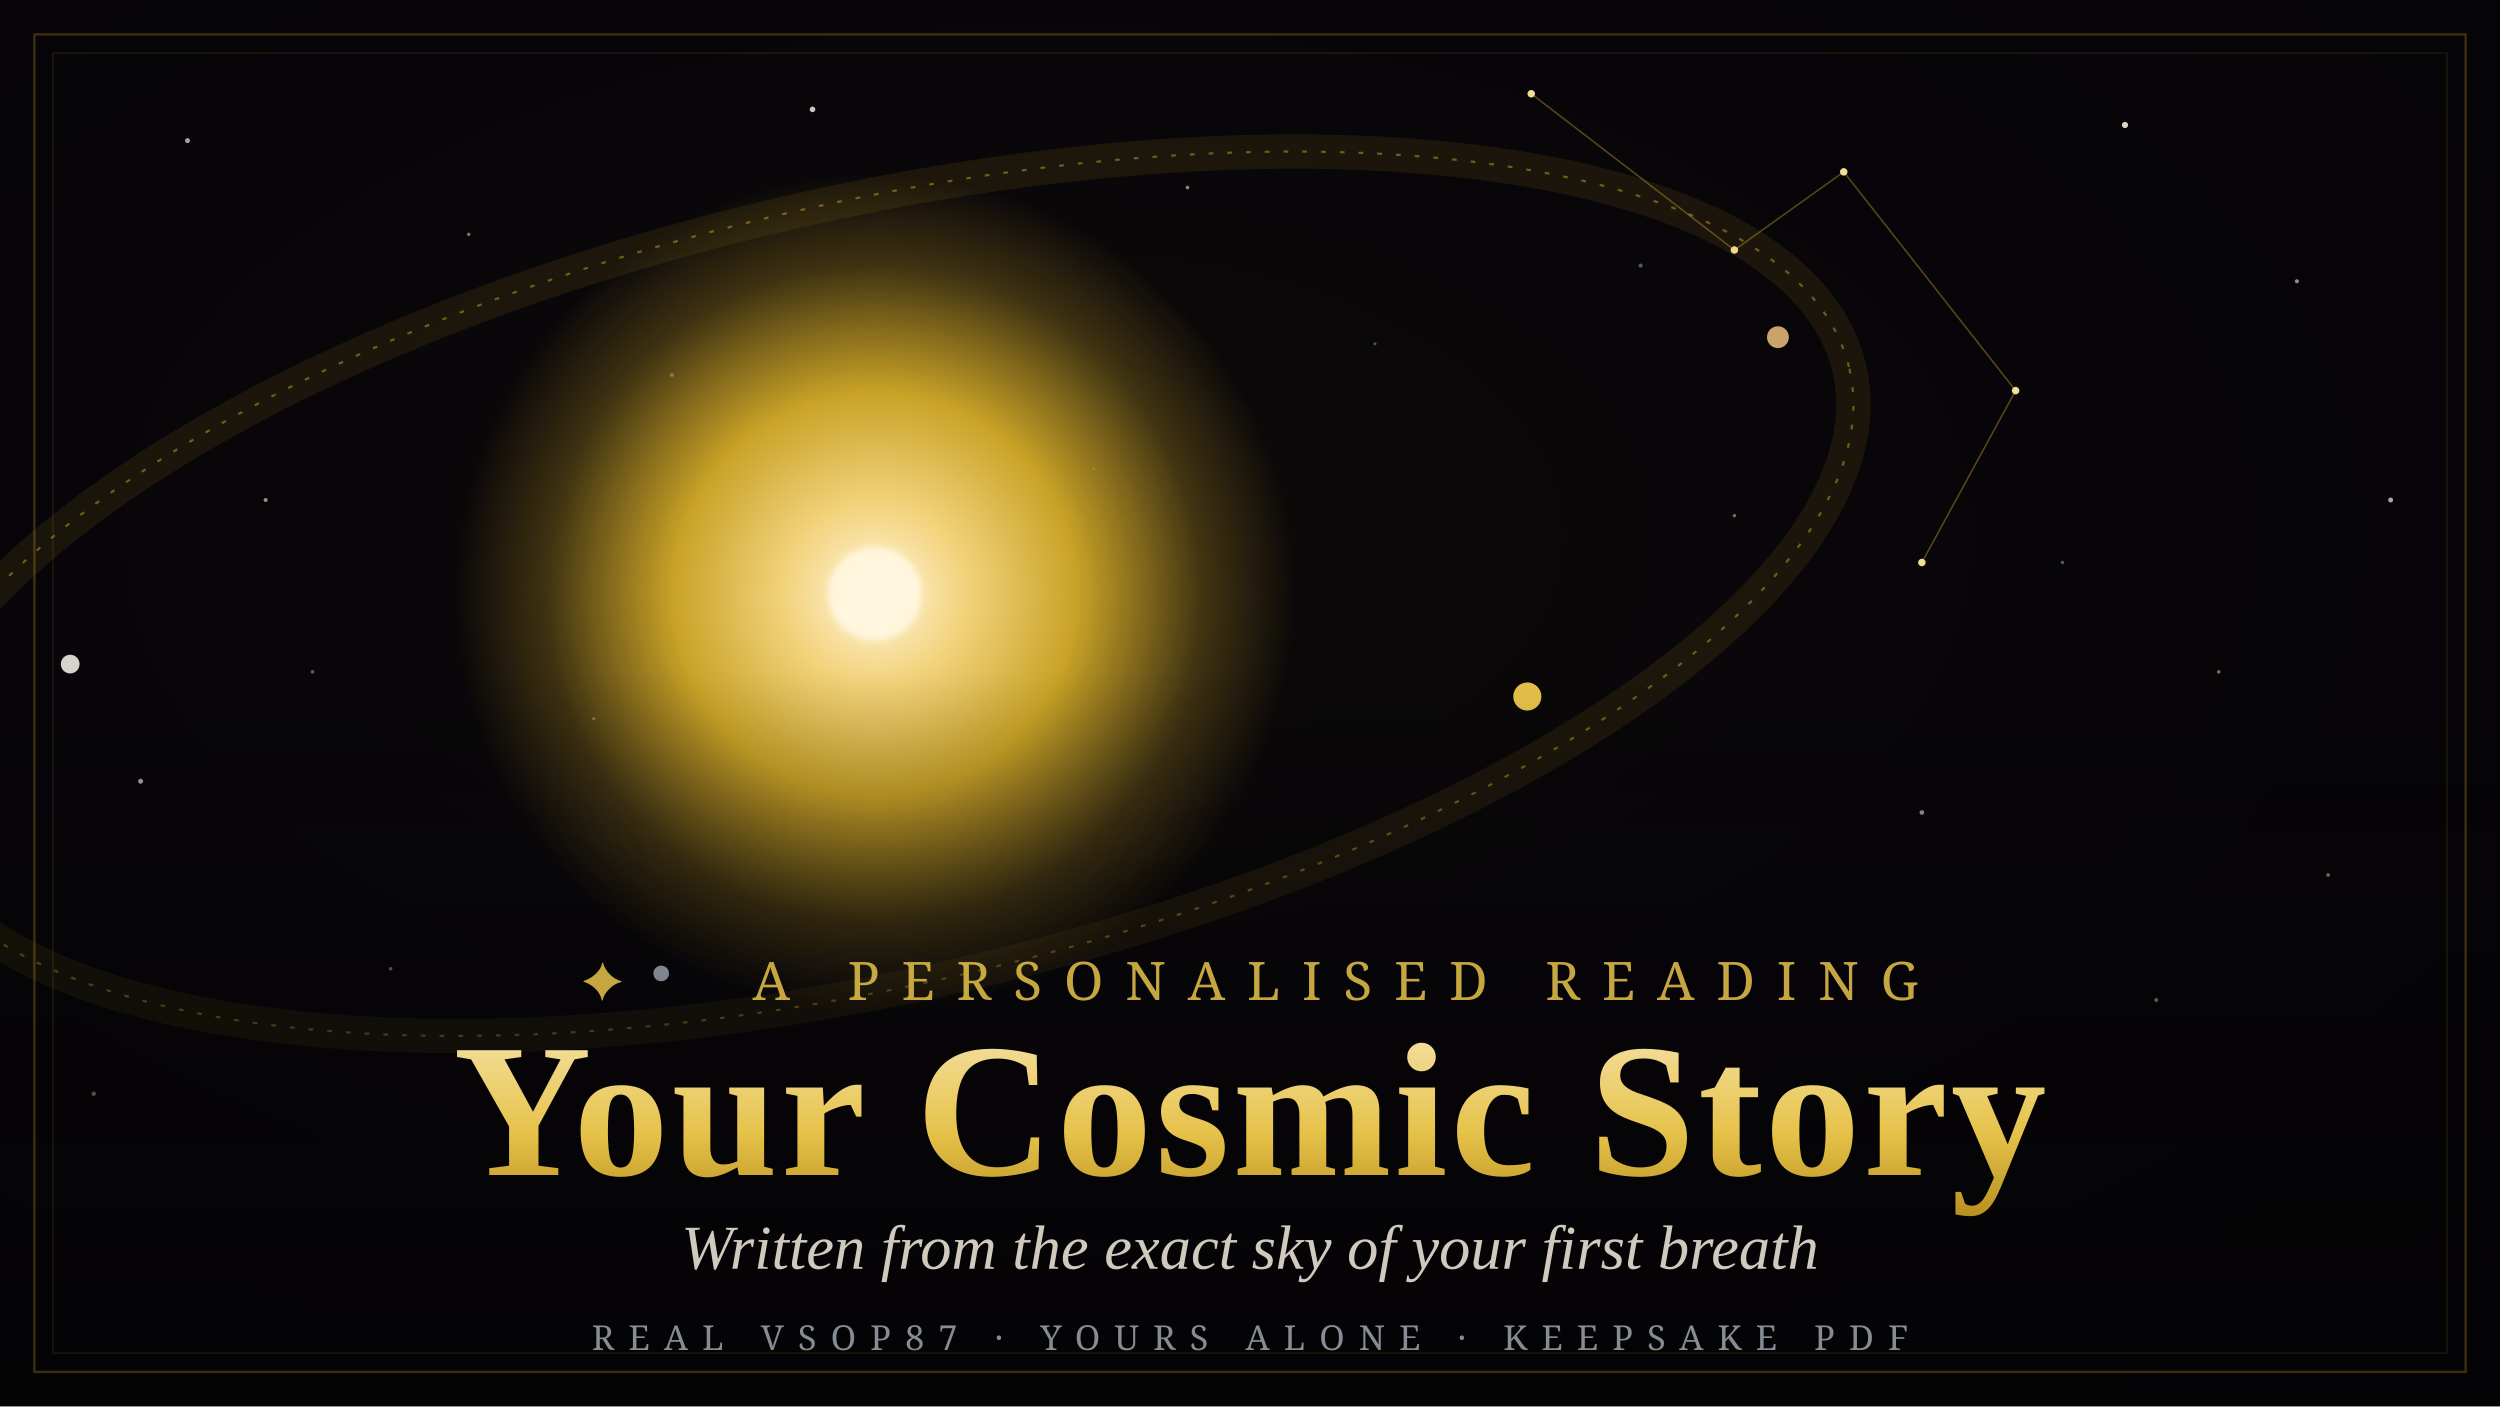
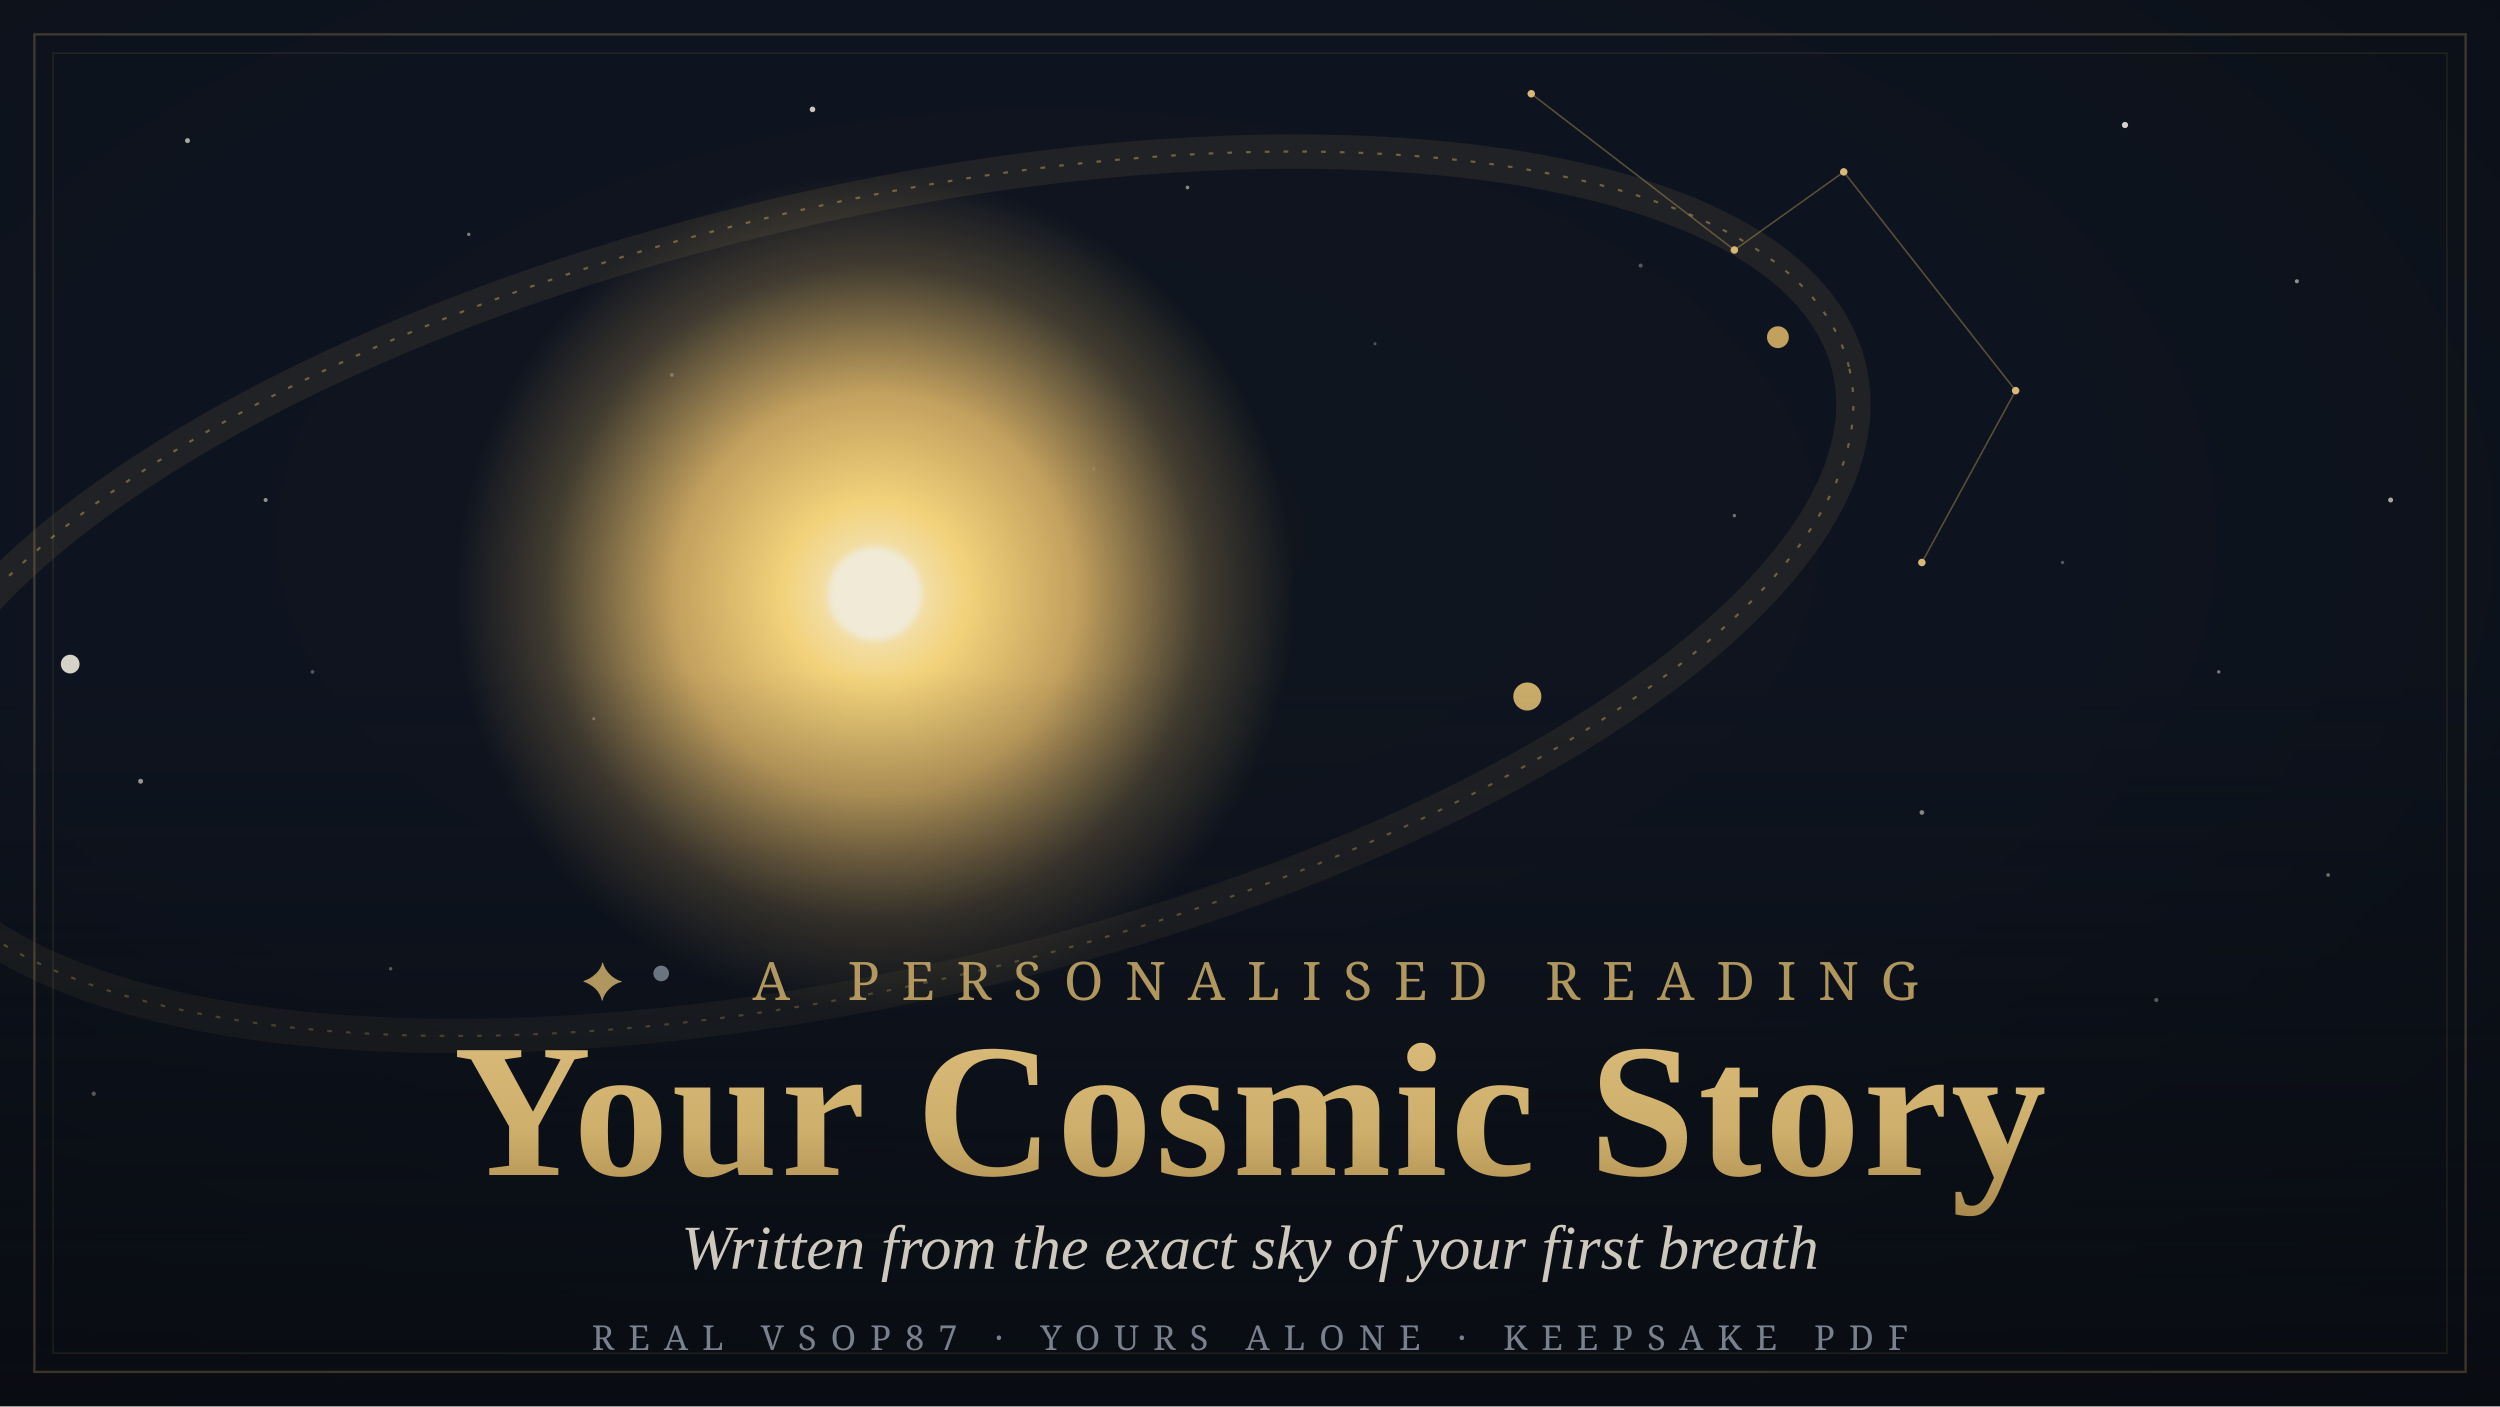
<svg xmlns="http://www.w3.org/2000/svg" viewBox="0 0 1600 900" width="1600" height="900" role="img" aria-label="Your Cosmic Story — a personalised narrative read from your real birth chart">
  <defs>
    <radialGradient id="cs-void" cx="42%" cy="38%" r="85%">
-       <stop offset="0%" stop-color="#0d0a09" />
-       <stop offset="48%" stop-color="#070509" />
-       <stop offset="100%" stop-color="#040305" />
+       <stop offset="0%" stop-color="#10151E" />
+       <stop offset="48%" stop-color="#0E141F" />
+       <stop offset="100%" stop-color="#0A0E14" />
    </radialGradient>
    <radialGradient id="cs-sun" cx="50%" cy="50%" r="50%">
-       <stop offset="0%" stop-color="#fff6dd" />
+       <stop offset="0%" stop-color="#F1EAD6" />
      <stop offset="22%" stop-color="#f2d27a" />
-       <stop offset="48%" stop-color="#c9a227" />
-       <stop offset="78%" stop-color="rgba(201,162,39,0.28)" />
-       <stop offset="100%" stop-color="rgba(201,162,39,0)" />
+       <stop offset="48%" stop-color="#C2A05E" />
+       <stop offset="78%" stop-color="rgba(194,160,94,0.28)" />
+       <stop offset="100%" stop-color="rgba(194,160,94,0)" />
    </radialGradient>
    <linearGradient id="cs-gold" x1="0" y1="0" x2="0" y2="1">
-       <stop offset="0%" stop-color="#f3dd97" />
-       <stop offset="52%" stop-color="#e6c24a" />
-       <stop offset="100%" stop-color="#b8901f" />
+       <stop offset="0%" stop-color="#D8B978" />
+       <stop offset="52%" stop-color="#CDAE6A" />
+       <stop offset="100%" stop-color="#A98A4E" />
    </linearGradient>
    <linearGradient id="cs-scrim" x1="0" y1="0" x2="0" y2="1">
-       <stop offset="0%" stop-color="rgba(4,3,5,0)" />
-       <stop offset="70%" stop-color="rgba(4,3,5,0.55)" />
-       <stop offset="100%" stop-color="rgba(4,3,5,0.9)" />
+       <stop offset="0%" stop-color="rgba(9,12,18,0)" />
+       <stop offset="70%" stop-color="rgba(9,12,18,0.55)" />
+       <stop offset="100%" stop-color="rgba(9,12,18,0.9)" />
    </linearGradient>
    <filter id="cs-soft" x="-30%" y="-30%" width="160%" height="160%">
      <feGaussianBlur stdDeviation="2.2" />
    </filter>
  </defs>
  <rect width="1600" height="900" fill="url(#cs-void)" />
-   <g fill="#f0e9da">
+   <g fill="#ECE6D8">
    <circle cx="120" cy="90" r="1.6" opacity="0.7" />
    <circle cx="300" cy="150" r="1.1" opacity="0.5" />
    <circle cx="520" cy="70" r="1.8" opacity="0.85" />
    <circle cx="760" cy="120" r="1.2" opacity="0.55" />
    <circle cx="980" cy="60" r="1.5" opacity="0.7" />
    <circle cx="1180" cy="110" r="1.1" opacity="0.5" />
    <circle cx="1360" cy="80" r="2" opacity="0.9" />
    <circle cx="1470" cy="180" r="1.3" opacity="0.6" />
    <circle cx="1530" cy="320" r="1.6" opacity="0.7" />
    <circle cx="1420" cy="430" r="1.1" opacity="0.5" />
    <circle cx="1290" cy="250" r="1.4" opacity="0.6" />
    <circle cx="1110" cy="330" r="1.1" opacity="0.45" />
    <circle cx="1230" cy="520" r="1.5" opacity="0.65" />
    <circle cx="1490" cy="560" r="1.2" opacity="0.55" />
    <circle cx="170" cy="320" r="1.3" opacity="0.6" />
    <circle cx="90" cy="500" r="1.6" opacity="0.7" />
    <circle cx="250" cy="620" r="1.1" opacity="0.5" />
    <circle cx="60" cy="700" r="1.4" opacity="0.6" />
    <circle cx="380" cy="460" r="1" opacity="0.4" />
    <circle cx="1380" cy="640" r="1.3" opacity="0.55" />
  </g>
-   <g fill="#a6aeb8">
+   <g fill="#969EAC">
    <circle cx="430" cy="240" r="1.2" opacity="0.55" />
    <circle cx="880" cy="220" r="1" opacity="0.45" />
    <circle cx="1050" cy="170" r="1.3" opacity="0.5" />
    <circle cx="1320" cy="360" r="1.1" opacity="0.5" />
    <circle cx="200" cy="430" r="1.2" opacity="0.5" />
    <circle cx="700" cy="300" r="1" opacity="0.4" />
  </g>
-   <g stroke="#c9a227" stroke-width="1" fill="none" opacity="0.42">
+   <g stroke="#C2A05E" stroke-width="1" fill="none" opacity="0.42">
    <polyline points="980,60 1110,160 1180,110 1290,250 1230,360" />
  </g>
-   <g fill="#f3dd97">
+   <g fill="#D8B978">
    <circle cx="980" cy="60" r="2.4" />
    <circle cx="1110" cy="160" r="2.4" />
    <circle cx="1180" cy="110" r="2.4" />
    <circle cx="1290" cy="250" r="2.4" />
    <circle cx="1230" cy="360" r="2.4" />
  </g>
  <g transform="translate(560 380) rotate(-13)">
-     <ellipse rx="640" ry="250" fill="none" stroke="#c9a227" stroke-width="1.4" stroke-dasharray="3 9" opacity="0.5" />
-     <ellipse rx="640" ry="250" fill="none" stroke="rgba(201,162,39,0.10)" stroke-width="22" />
-     <circle cx="-512" cy="-72" r="6" fill="#d8d2cc" />
-     <circle cx="392" cy="158" r="9" fill="#e6c24a" />
-     <circle cx="-188" cy="206" r="5" fill="#b9c4cf" />
-     <circle cx="600" cy="-30" r="7" fill="#caa46a" />
+     <ellipse rx="640" ry="250" fill="none" stroke="#C2A05E" stroke-width="1.4" stroke-dasharray="3 9" opacity="0.5" />
+     <ellipse rx="640" ry="250" fill="none" stroke="rgba(194,160,94,0.10)" stroke-width="22" />
+     <circle cx="-512" cy="-72" r="6" fill="#D6D2C8" />
+     <circle cx="392" cy="158" r="9" fill="#CDAE6A" />
+     <circle cx="-188" cy="206" r="5" fill="#9AA6B4" />
+     <circle cx="600" cy="-30" r="7" fill="#C2A05E" />
  </g>
  <circle cx="560" cy="380" r="270" fill="url(#cs-sun)" />
-   <circle cx="560" cy="380" r="30" fill="#fff6dd" filter="url(#cs-soft)" />
+   <circle cx="560" cy="380" r="30" fill="#F1EAD6" filter="url(#cs-soft)" />
  <rect y="430" width="1600" height="470" fill="url(#cs-scrim)" />
  <g text-anchor="middle" font-family="'Cormorant Garamond', 'Cinzel', Georgia, 'Times New Roman', serif">
-     <text x="800" y="640" font-size="34" letter-spacing="14" fill="#e6c24a" opacity="0.85" font-family="'Cinzel', Georgia, serif">✦   A PERSONALISED READING</text>
+     <text x="800" y="640" font-size="34" letter-spacing="14" fill="#CDAE6A" opacity="0.85" font-family="'Cinzel', Georgia, serif">✦   A PERSONALISED READING</text>
    <text x="800" y="752" font-size="122" font-weight="600" fill="url(#cs-gold)" letter-spacing="2">Your Cosmic Story</text>
-     <text x="800" y="812" font-size="40" font-style="italic" fill="#f0e9da" opacity="0.86">Written from the exact sky of your first breath</text>
-     <text x="800" y="864" font-size="22" letter-spacing="9" fill="#a6aeb8" opacity="0.8" font-family="'Cinzel', Georgia, serif">REAL VSOP87 · YOURS ALONE · KEEPSAKE PDF</text>
+     <text x="800" y="812" font-size="40" font-style="italic" fill="#ECE6D8" opacity="0.86">Written from the exact sky of your first breath</text>
+     <text x="800" y="864" font-size="22" letter-spacing="9" fill="#969EAC" opacity="0.8" font-family="'Cinzel', Georgia, serif">REAL VSOP87 · YOURS ALONE · KEEPSAKE PDF</text>
  </g>
-   <rect x="22" y="22" width="1556" height="856" fill="none" stroke="rgba(201,162,39,0.28)" stroke-width="1.5" />
-   <rect x="34" y="34" width="1532" height="832" fill="none" stroke="rgba(201,162,39,0.12)" stroke-width="1" />
+   <rect x="22" y="22" width="1556" height="856" fill="none" stroke="rgba(194,160,94,0.28)" stroke-width="1.5" />
+   <rect x="34" y="34" width="1532" height="832" fill="none" stroke="rgba(194,160,94,0.12)" stroke-width="1" />
</svg>
